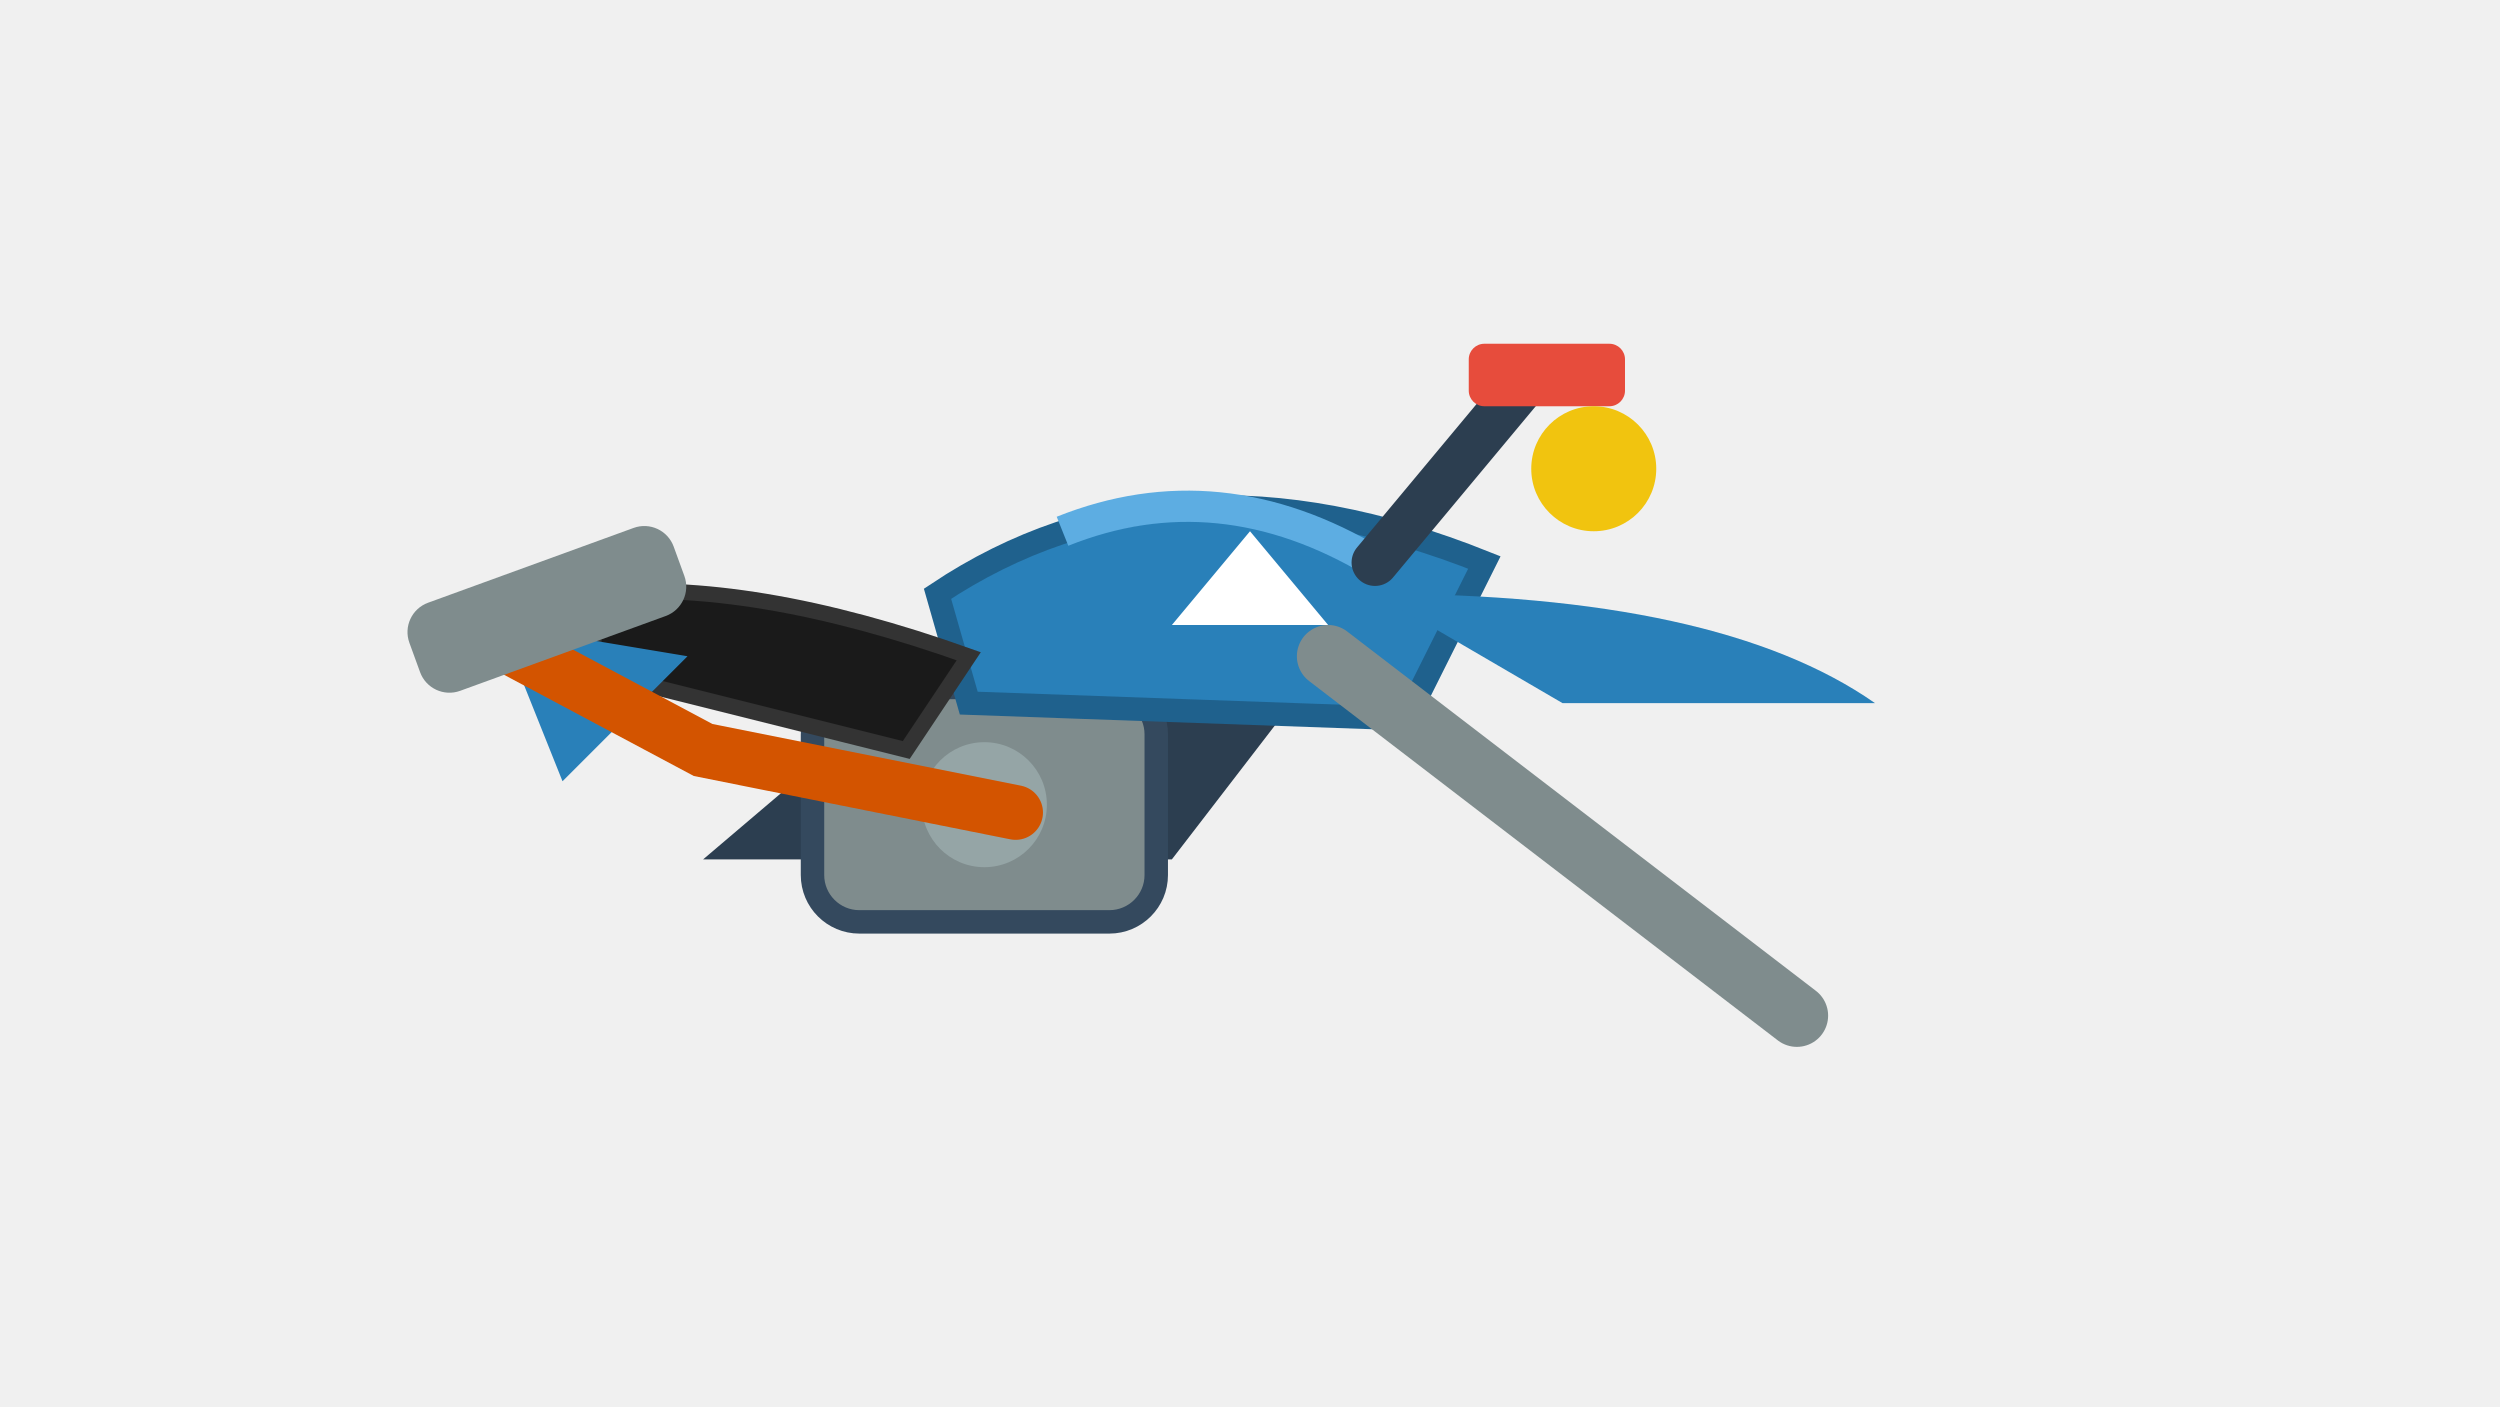
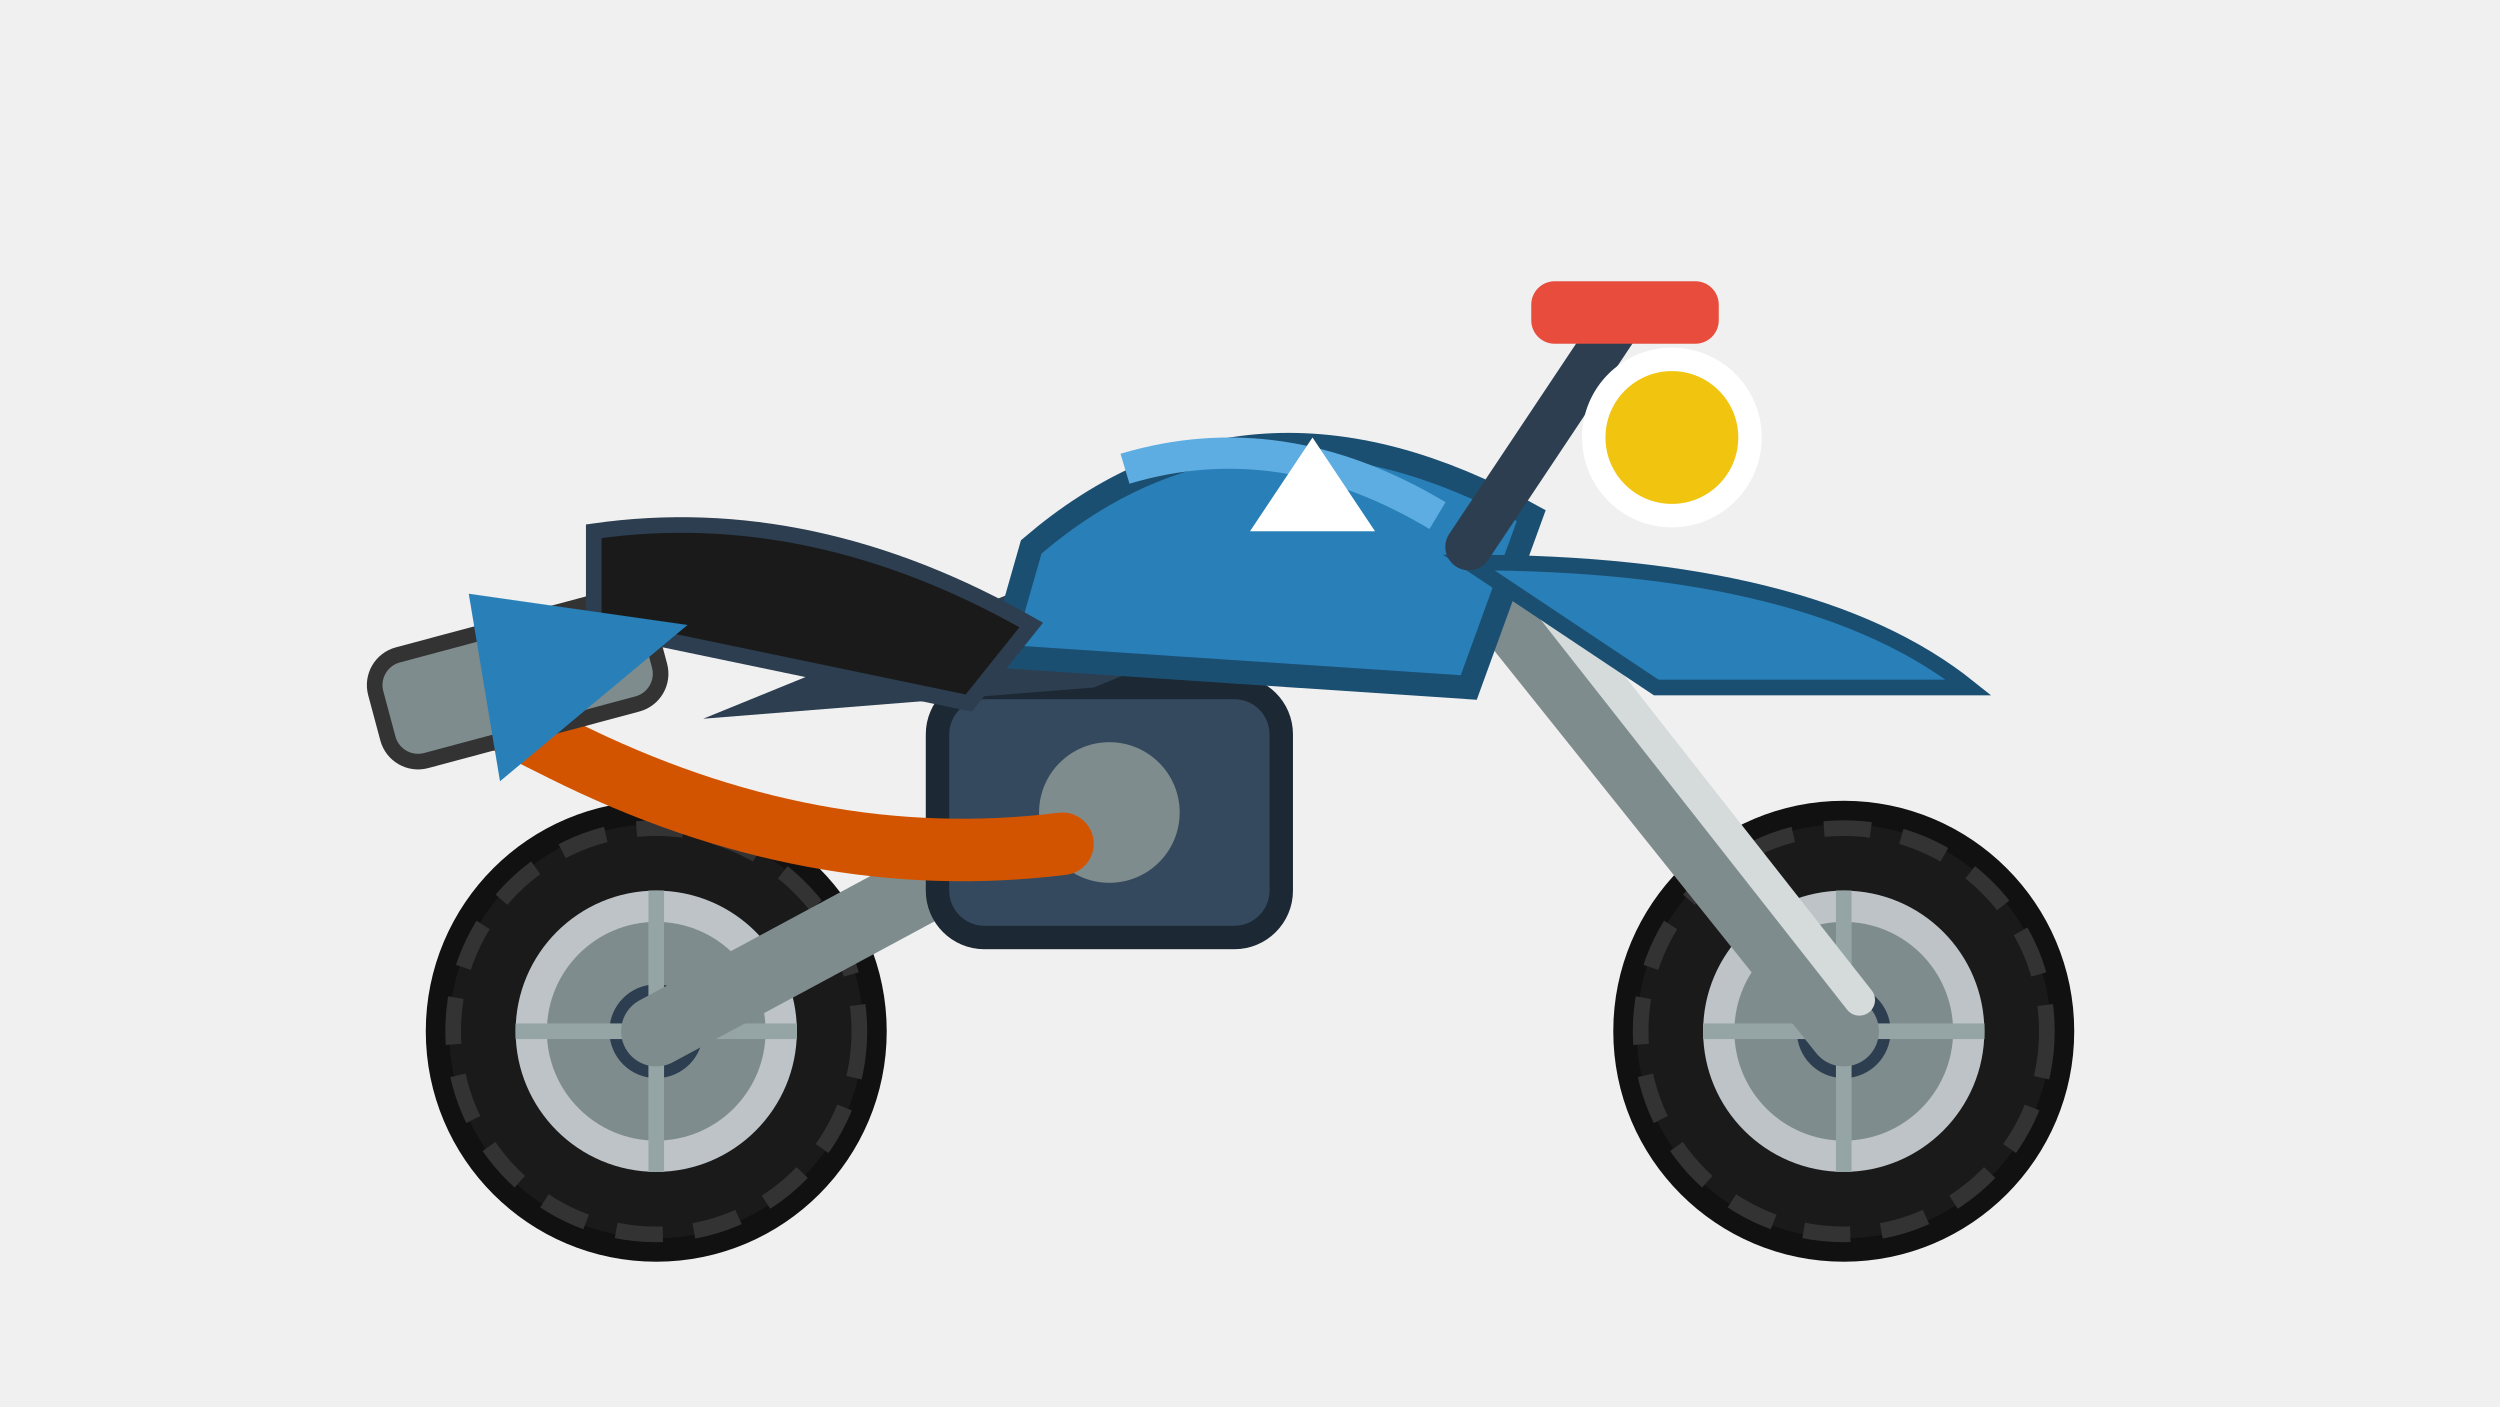
<svg xmlns="http://www.w3.org/2000/svg" width="160" height="90" viewBox="0 0 160 90">
-   <path d="M 45 55 L 75 55 L 85 42 L 65 38 Z" fill="#2c3e50" />
-   <rect x="52" y="44" width="22" height="15" rx="3" fill="#7f8c8d" stroke="#34495e" stroke-width="1.5" />
-   <circle cx="63" cy="51.5" r="4" fill="#95a5a6" />
-   <path d="M 60 38 Q 75 28 95 36 L 90 46 L 62 45 Z" fill="#2980b9" stroke="#1f618d" stroke-width="1.5" />
-   <path d="M 68 34 Q 78 30 88 36" stroke="#5dade2" stroke-width="2" fill="none" />
-   <path d="M 38 38 Q 48 37 62 42 L 58 48 L 38 43 Z" fill="#1a1a1a" stroke="#333333" stroke-width="1" />
-   <path d="M 32 40 L 44 42 L 36 50 Z" fill="#2980b9" />
-   <line x1="85" y1="42" x2="115" y2="65" stroke="#7f8c8d" stroke-width="4" stroke-linecap="round" />
-   <line x1="88" y1="36" x2="98" y2="24" stroke="#2c3e50" stroke-width="3" stroke-linecap="round" />
-   <rect x="94" y="22" width="10" height="4" rx="1" fill="#e74c3c" />
-   <circle cx="102" cy="30" r="4" fill="#f1c40f" />
-   <path d="M 88 38 Q 110 38 120 45 L 100 45 Z" fill="#2980b9" />
-   <path d="M 65 52 L 45 48 L 30 40" stroke="#d35400" stroke-width="3.5" fill="none" stroke-linecap="round" />
-   <rect x="26" y="36" width="18" height="6" rx="2" fill="#7f8c8d" transform="rotate(-20 35 39)" />
-   <path d="M 75 40 L 80 34 L 85 40 Z" fill="#ffffff" />
+   <g id="rear-wheel">
+     <circle cx="42" cy="66" r="14" fill="#1a1a1a" stroke="#111111" stroke-width="1.5" />
+     <circle cx="42" cy="66" r="13" fill="none" stroke="#333333" stroke-width="1" stroke-dasharray="3,2" />
+     <circle cx="42" cy="66" r="9" fill="#bdc3c7" />
+     <circle cx="42" cy="66" r="7" fill="#7f8c8d" />
+     <circle cx="42" cy="66" r="3" fill="#2c3e50" />
+     <line x1="42" y1="57" x2="42" y2="75" stroke="#95a5a6" stroke-width="1" />
+     <line x1="33" y1="66" x2="51" y2="66" stroke="#95a5a6" stroke-width="1" />
+   </g>
+   <g id="front-wheel">
+     <circle cx="118" cy="66" r="14" fill="#1a1a1a" stroke="#111111" stroke-width="1.5" />
+     <circle cx="118" cy="66" r="13" fill="none" stroke="#333333" stroke-width="1" stroke-dasharray="3,2" />
+     <circle cx="118" cy="66" r="9" fill="#bdc3c7" />
+     <circle cx="118" cy="66" r="7" fill="#7f8c8d" />
+     <circle cx="118" cy="66" r="3" fill="#2c3e50" />
+     <line x1="118" y1="57" x2="118" y2="75" stroke="#95a5a6" stroke-width="1" />
+     <line x1="109" y1="66" x2="127" y2="66" stroke="#95a5a6" stroke-width="1" />
+   </g>
+   <line x1="42" y1="66" x2="68" y2="52" stroke="#7f8c8d" stroke-width="4.5" stroke-linecap="round" />
+   <line x1="94" y1="36" x2="118" y2="66" stroke="#7f8c8d" stroke-width="4.5" stroke-linecap="round" />
+   <line x1="97" y1="36" x2="119" y2="64" stroke="#d5dbdb" stroke-width="2" stroke-linecap="round" />
+   <rect x="60" y="44" width="22" height="16" rx="3" fill="#34495e" stroke="#1c2833" stroke-width="1.5" />
+   <circle cx="71" cy="52" r="4.5" fill="#7f8c8d" />
+   <path d="M 68 54 Q 52 56 36 48 L 28 44" stroke="#d35400" stroke-width="4" fill="none" stroke-linecap="round" />
+   <rect x="24" y="40" width="18" height="7" rx="2" fill="#7f8c8d" stroke="#333333" stroke-width="1" transform="rotate(-15 33 43)" />
+   <path d="M 45 46 L 70 44 L 92 35 L 72 35 Z" fill="#2c3e50" />
+   <path d="M 66 35 Q 80 23 98 33 L 94 44 L 64 42 Z" fill="#2980b9" stroke="#1b4f72" stroke-width="1.5" />
+   <path d="M 72 30 Q 82 27 92 33" stroke="#5dade2" stroke-width="2" fill="none" />
+   <path d="M 80 34 L 84 28 L 88 34 Z" fill="#ffffff" />
+   <path d="M 38 34 Q 52 32 66 40 L 62 45 L 38 40 Z" fill="#1a1a1a" stroke="#2c3e50" stroke-width="1" />
+   <path d="M 30 38 L 44 40 L 32 50 Z" fill="#2980b9" />
+   <path d="M 94 36 Q 116 36 126 44 L 106 44 Z" fill="#2980b9" stroke="#1b4f72" stroke-width="1" />
+   <line x1="94" y1="35" x2="104" y2="20" stroke="#2c3e50" stroke-width="3" stroke-linecap="round" />
+   <rect x="98" y="18" width="12" height="4" rx="1.5" fill="#e74c3c" />
+   <circle cx="107" cy="28" r="5" fill="#f1c40f" stroke="#ffffff" stroke-width="1.5" />
</svg>
